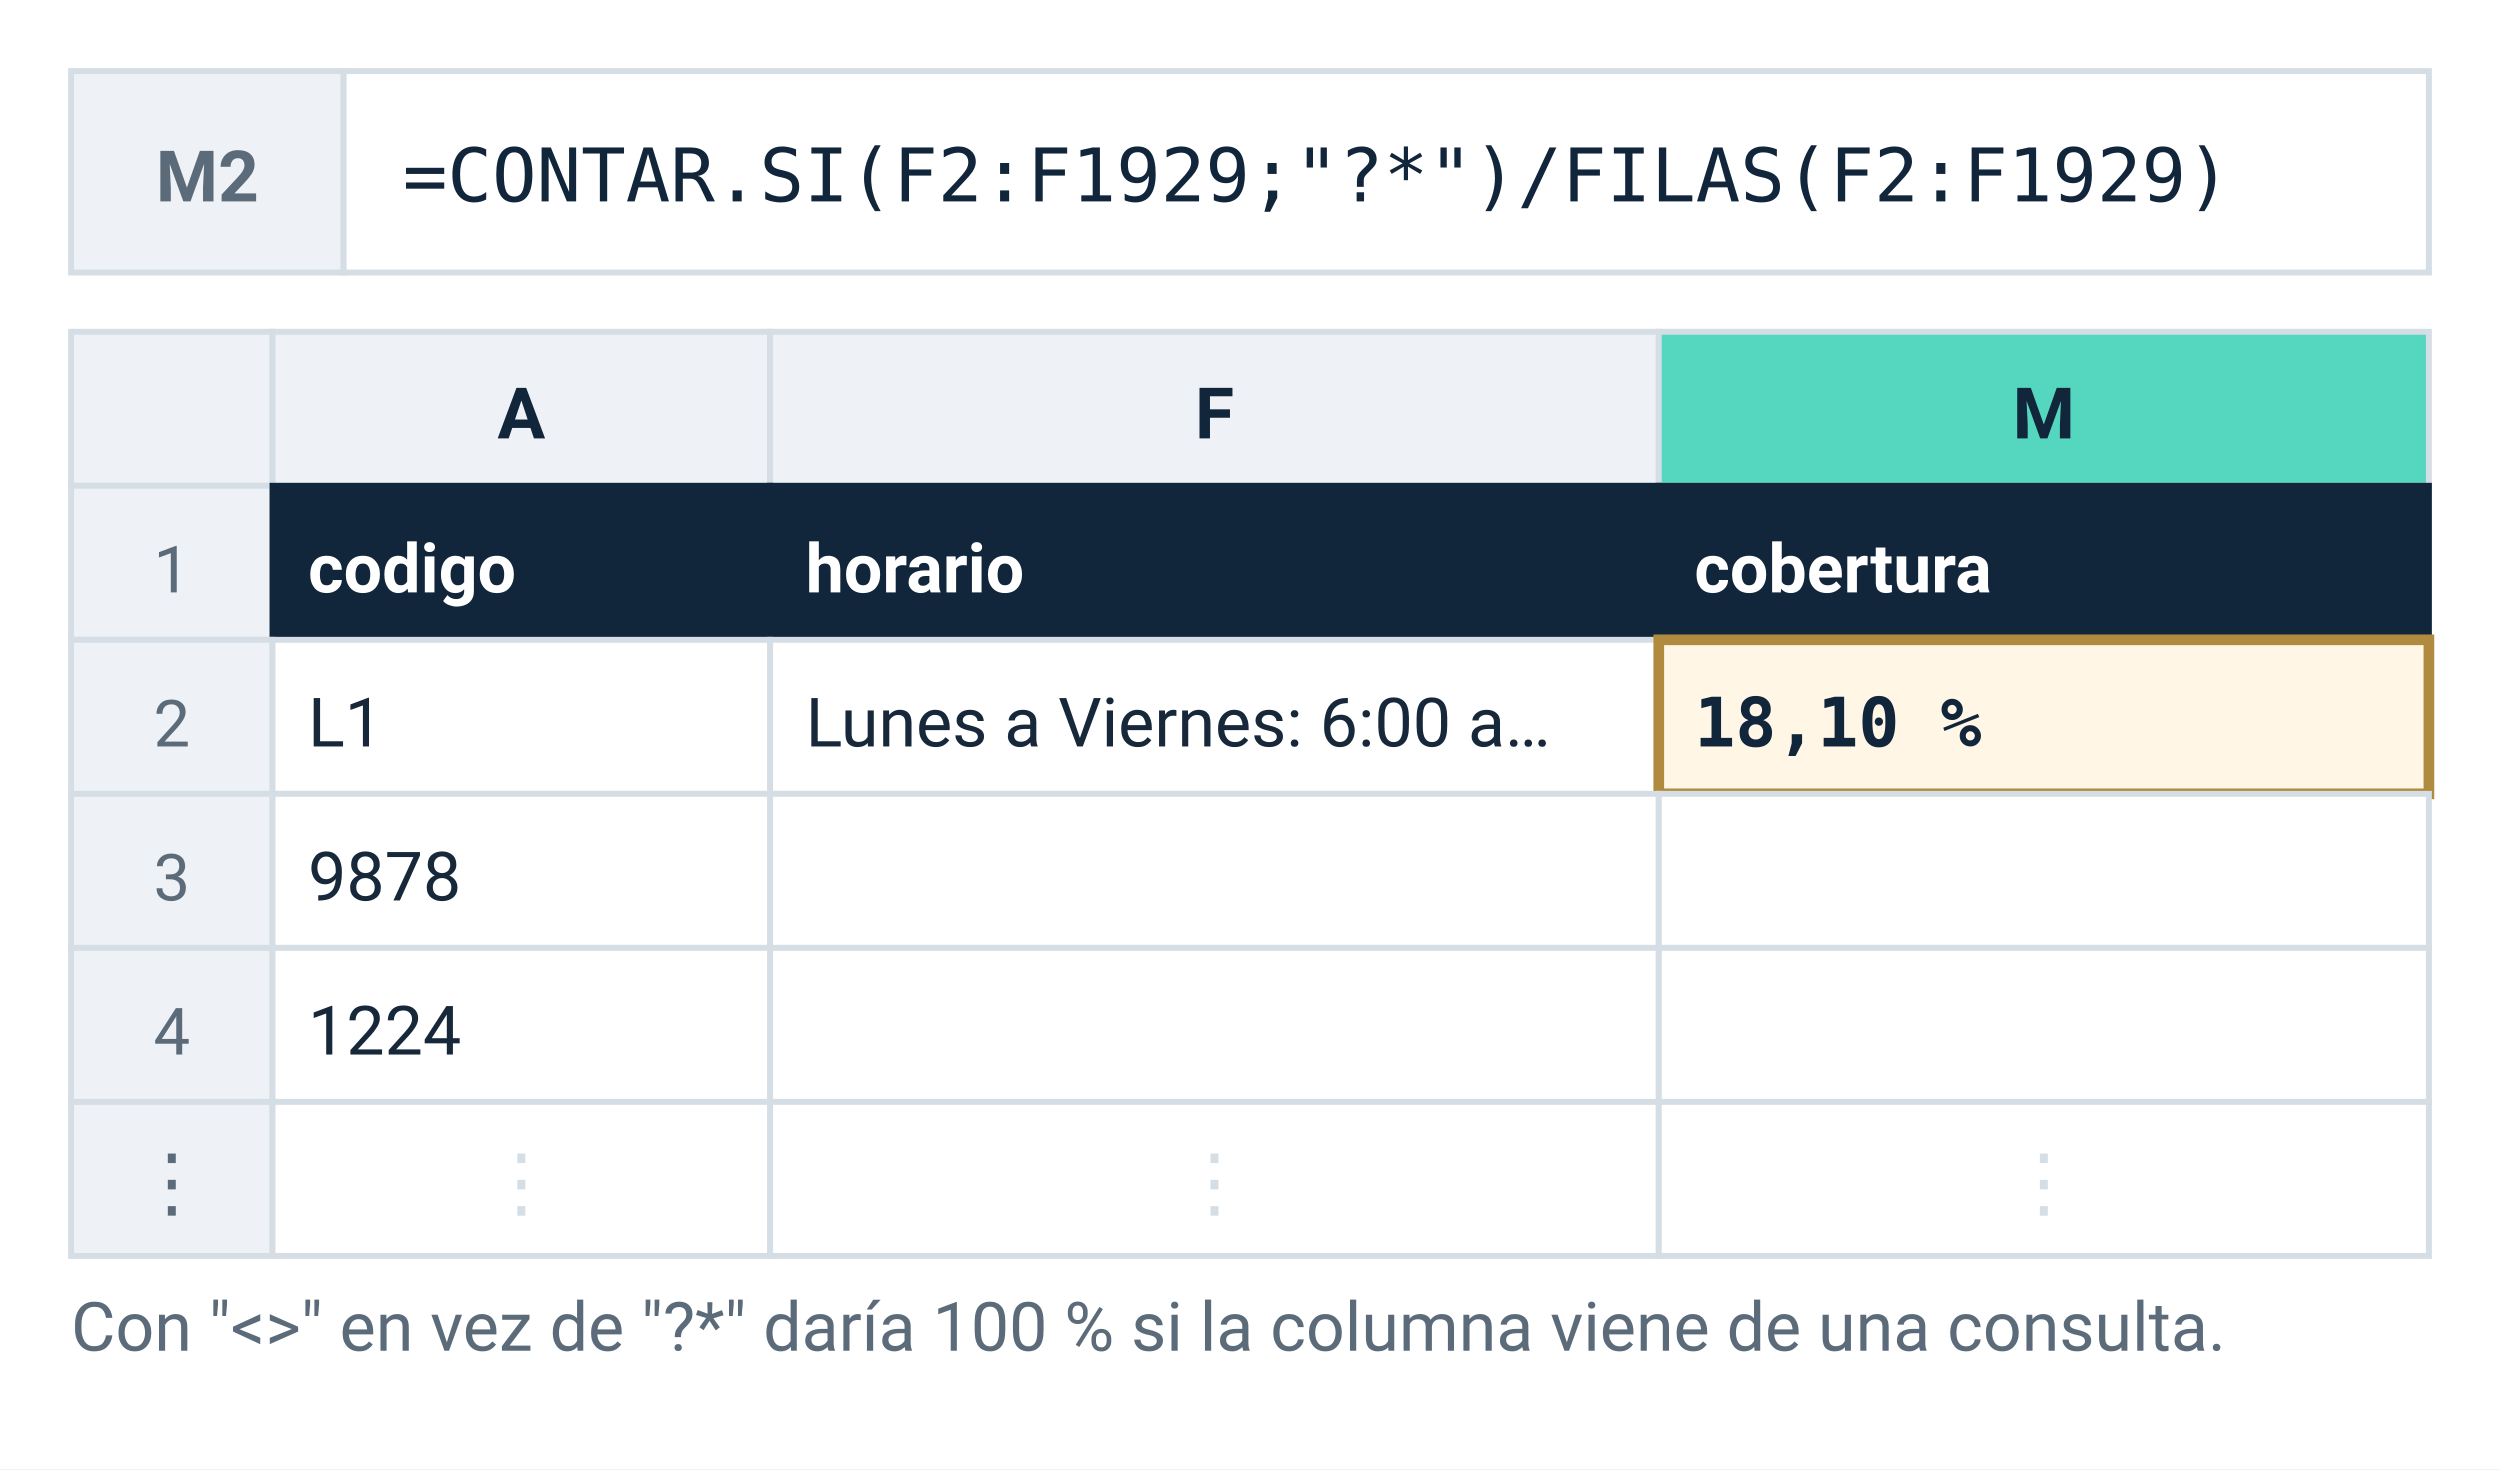
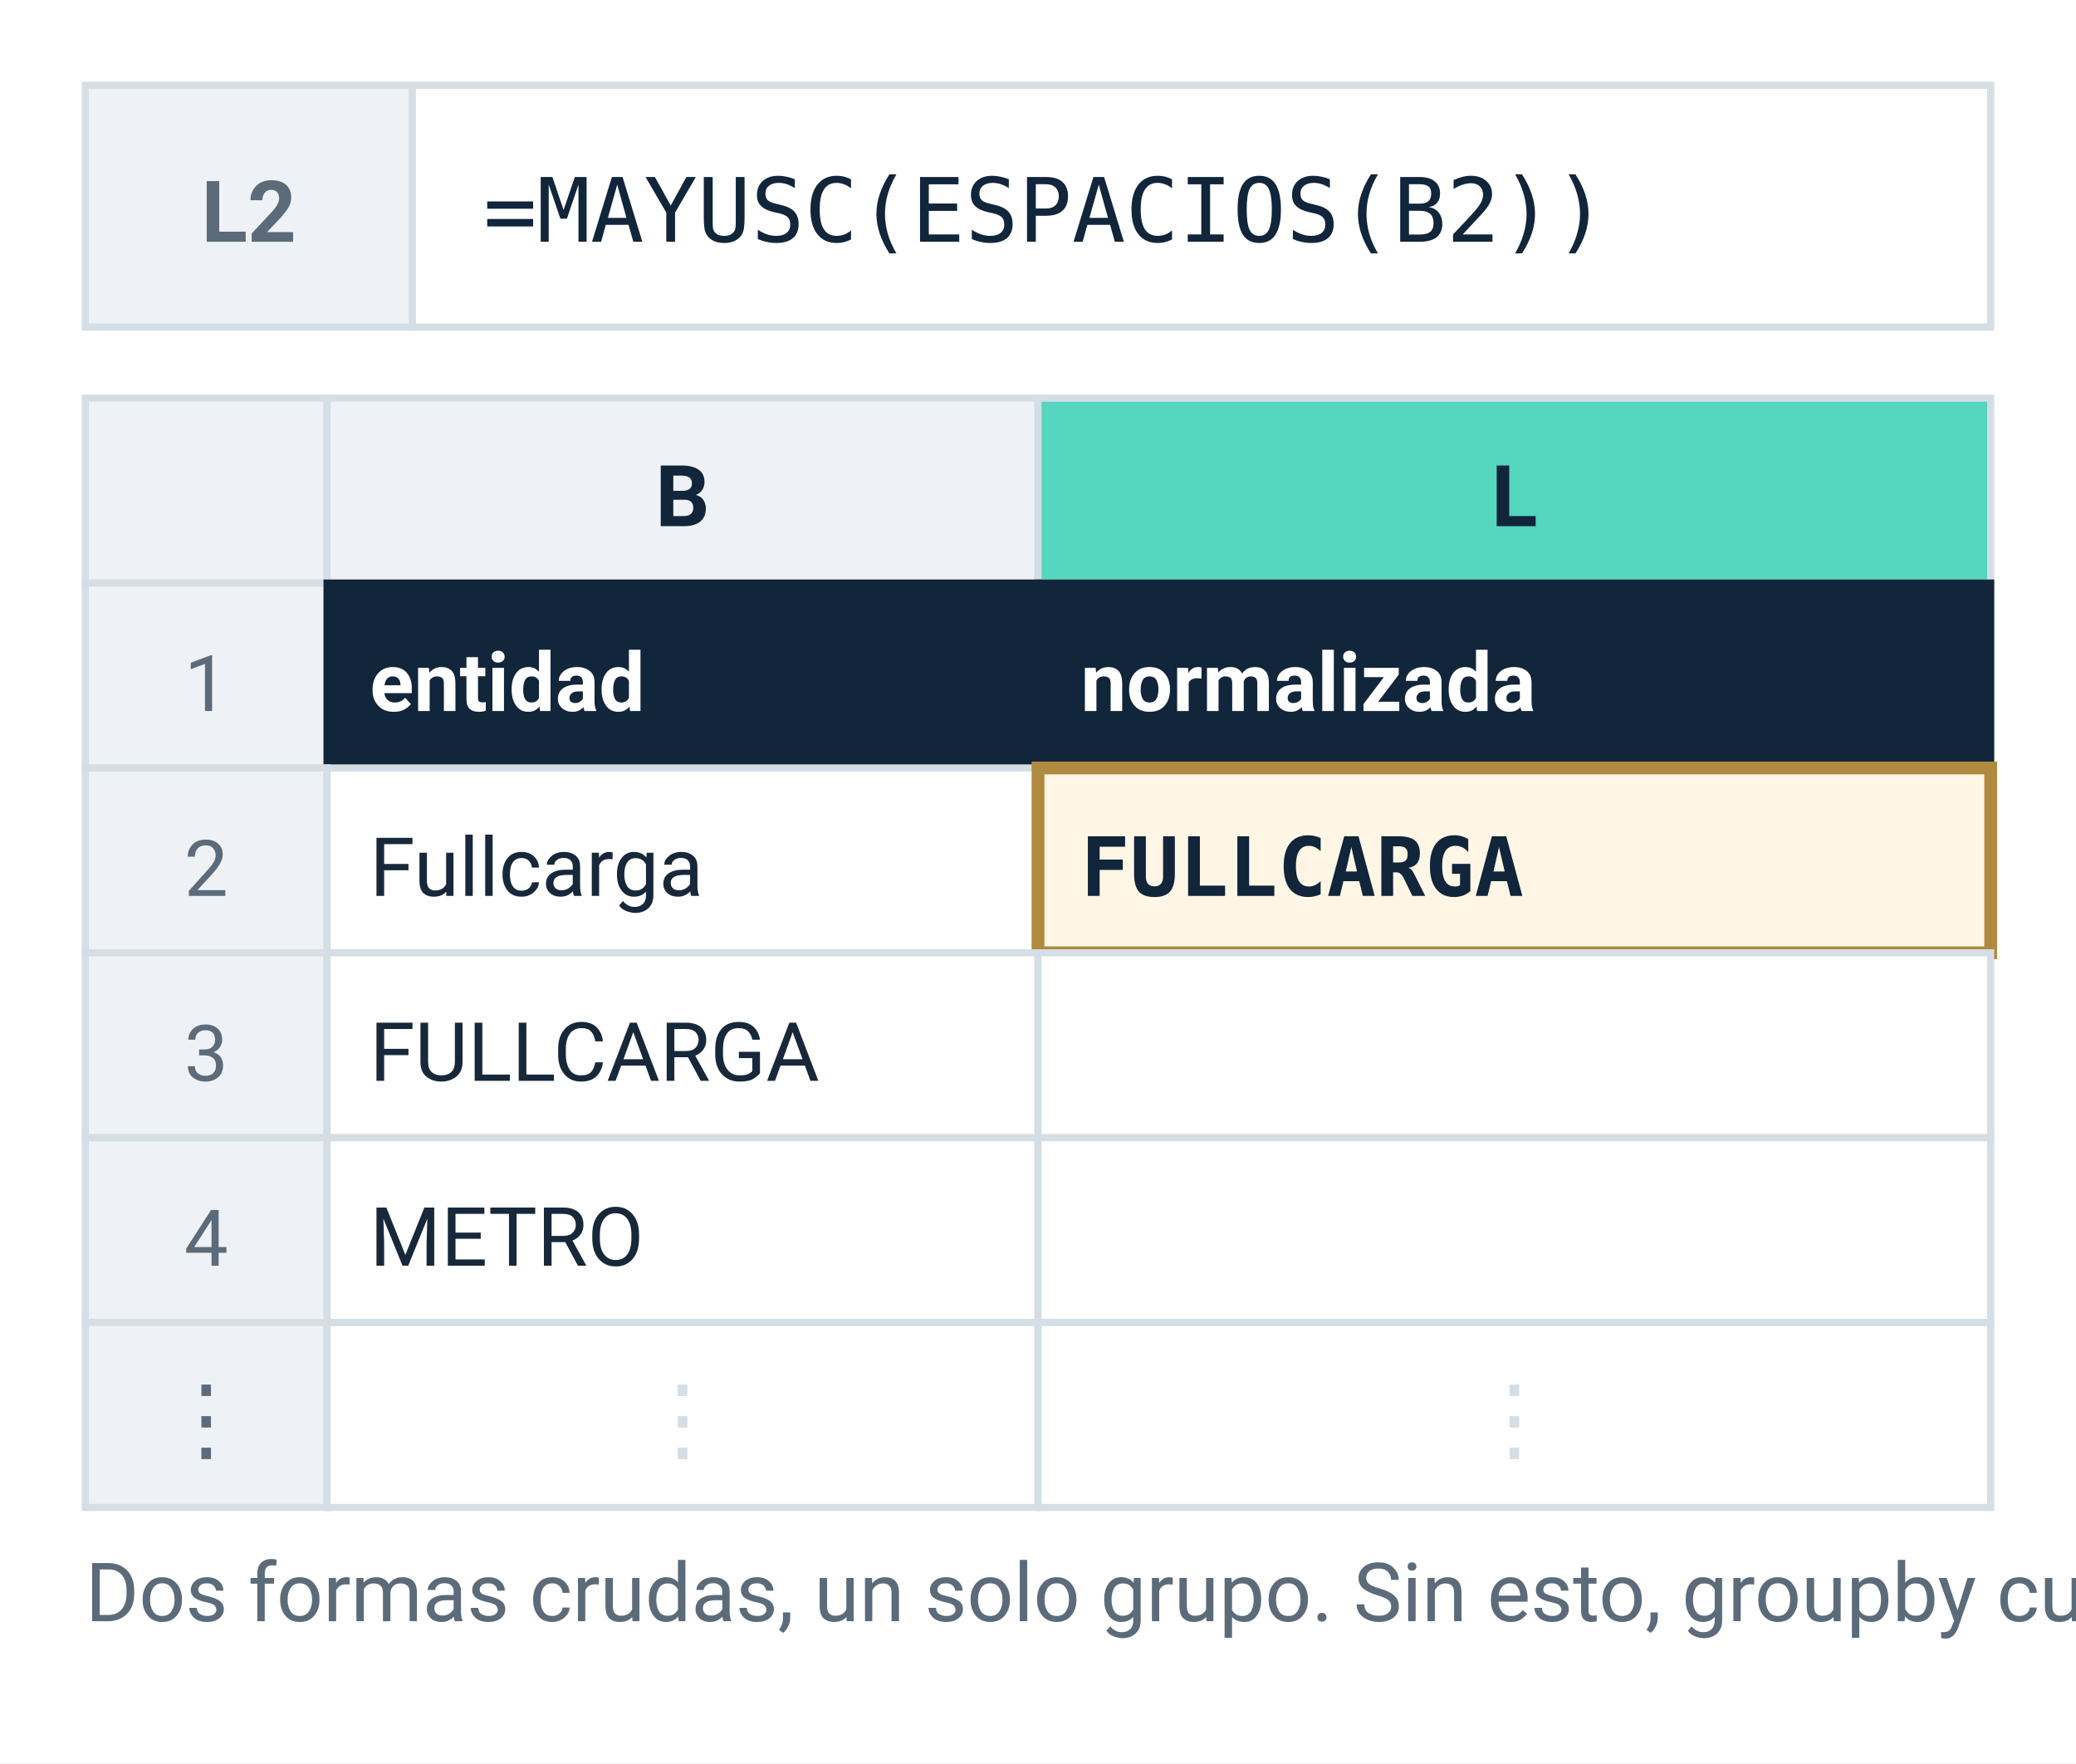
- <svg xmlns="http://www.w3.org/2000/svg" width="422" height="248" viewBox="0 0 422 248" role="img">
-   <rect width="422" height="248" fill="#FFFFFF" />
+ <svg xmlns="http://www.w3.org/2000/svg" width="292" height="248" viewBox="0 0 292 248" role="img">
+   <rect width="292" height="248" fill="#FFFFFF" />
  <rect x="12.0" y="12.0" width="46.0" height="34.0" fill="#EEF2F6" stroke="#D5DDE5" stroke-width="1" />
-   <text x="35.0" y="34.0" fill="#5C6B7A" font-size="12" font-weight="600" text-anchor="middle" font-family="system-ui, -apple-system, Segoe UI, Roboto, sans-serif">M2</text>
-   <rect x="58.0" y="12.0" width="352.0" height="34.0" fill="#FFFFFF" stroke="#D5DDE5" stroke-width="1" />
-   <text x="68.0" y="34.0" fill="#11253B" font-size="12.5" font-weight="normal" text-anchor="start" font-family="ui-monospace, SFMono-Regular, Consolas, monospace">=CONTAR.SI(F2:F1929;"?*")/FILAS(F2:F1929)</text>
+   <text x="35.0" y="34.0" fill="#5C6B7A" font-size="12" font-weight="600" text-anchor="middle" font-family="system-ui, -apple-system, Segoe UI, Roboto, sans-serif">L2</text>
+   <rect x="58.0" y="12.0" width="222.0" height="34.0" fill="#FFFFFF" stroke="#D5DDE5" stroke-width="1" />
+   <text x="68.0" y="34.0" fill="#11253B" font-size="12.5" font-weight="normal" text-anchor="start" font-family="ui-monospace, SFMono-Regular, Consolas, monospace">=MAYUSC(ESPACIOS(B2))</text>
  <rect x="12.0" y="56.0" width="34.0" height="26.0" fill="#EEF2F6" stroke="#D5DDE5" stroke-width="1" />
-   <rect x="46.0" y="56.0" width="84.0" height="26.0" fill="#EEF2F6" stroke="#D5DDE5" stroke-width="1" />
-   <text x="88.0" y="74.0" fill="#11253B" font-size="12" font-weight="700" text-anchor="middle" font-family="system-ui, -apple-system, Segoe UI, Roboto, sans-serif">A</text>
-   <rect x="130.0" y="56.0" width="150.0" height="26.0" fill="#EEF2F6" stroke="#D5DDE5" stroke-width="1" />
-   <text x="205.0" y="74.0" fill="#11253B" font-size="12" font-weight="700" text-anchor="middle" font-family="system-ui, -apple-system, Segoe UI, Roboto, sans-serif">F</text>
-   <rect x="280.0" y="56.0" width="130.0" height="26.0" fill="#55D6BE" stroke="#D5DDE5" stroke-width="1" />
-   <text x="345.0" y="74.0" fill="#11253B" font-size="12" font-weight="700" text-anchor="middle" font-family="system-ui, -apple-system, Segoe UI, Roboto, sans-serif">M</text>
+   <rect x="46.0" y="56.0" width="100.0" height="26.0" fill="#EEF2F6" stroke="#D5DDE5" stroke-width="1" />
+   <text x="96.0" y="74.0" fill="#11253B" font-size="12" font-weight="700" text-anchor="middle" font-family="system-ui, -apple-system, Segoe UI, Roboto, sans-serif">B</text>
+   <rect x="146.0" y="56.0" width="134.0" height="26.0" fill="#55D6BE" stroke="#D5DDE5" stroke-width="1" />
+   <text x="213.0" y="74.0" fill="#11253B" font-size="12" font-weight="700" text-anchor="middle" font-family="system-ui, -apple-system, Segoe UI, Roboto, sans-serif">L</text>
  <rect x="12.0" y="82.0" width="34.0" height="26.0" fill="#EEF2F6" stroke="#D5DDE5" stroke-width="1" />
  <text x="29.0" y="100.0" fill="#5C6B7A" font-size="11" font-weight="normal" text-anchor="middle" font-family="system-ui, -apple-system, Segoe UI, Roboto, sans-serif">1</text>
-   <rect x="46.0" y="82.0" width="84.0" height="26.0" fill="#11253B" stroke="#11253B" stroke-width="1" />
-   <text x="52.0" y="100.0" fill="#FFFFFF" font-size="11.5" font-weight="600" text-anchor="start" font-family="system-ui, -apple-system, Segoe UI, Roboto, sans-serif">codigo</text>
-   <rect x="130.0" y="82.0" width="150.0" height="26.0" fill="#11253B" stroke="#11253B" stroke-width="1" />
-   <text x="136.0" y="100.0" fill="#FFFFFF" font-size="11.5" font-weight="600" text-anchor="start" font-family="system-ui, -apple-system, Segoe UI, Roboto, sans-serif">horario</text>
-   <rect x="280.0" y="82.0" width="130.0" height="26.0" fill="#11253B" stroke="#11253B" stroke-width="1" />
-   <text x="286.0" y="100.0" fill="#FFFFFF" font-size="11.5" font-weight="600" text-anchor="start" font-family="system-ui, -apple-system, Segoe UI, Roboto, sans-serif">cobertura</text>
+   <rect x="46.0" y="82.0" width="100.0" height="26.0" fill="#11253B" stroke="#11253B" stroke-width="1" />
+   <text x="52.0" y="100.0" fill="#FFFFFF" font-size="11.5" font-weight="600" text-anchor="start" font-family="system-ui, -apple-system, Segoe UI, Roboto, sans-serif">entidad</text>
+   <rect x="146.0" y="82.0" width="134.0" height="26.0" fill="#11253B" stroke="#11253B" stroke-width="1" />
+   <text x="152.0" y="100.0" fill="#FFFFFF" font-size="11.5" font-weight="600" text-anchor="start" font-family="system-ui, -apple-system, Segoe UI, Roboto, sans-serif">normalizada</text>
  <rect x="12.0" y="108.0" width="34.0" height="26.0" fill="#EEF2F6" stroke="#D5DDE5" stroke-width="1" />
  <text x="29.0" y="126.0" fill="#5C6B7A" font-size="11" font-weight="normal" text-anchor="middle" font-family="system-ui, -apple-system, Segoe UI, Roboto, sans-serif">2</text>
-   <rect x="46.0" y="108.0" width="84.0" height="26.0" fill="#FFFFFF" stroke="#D5DDE5" stroke-width="1" />
-   <text x="52.0" y="126.0" fill="#17283A" font-size="11.5" font-weight="normal" text-anchor="start" font-family="system-ui, -apple-system, Segoe UI, Roboto, sans-serif">L1</text>
-   <rect x="130.0" y="108.0" width="150.0" height="26.0" fill="#FFFFFF" stroke="#D5DDE5" stroke-width="1" />
-   <text x="136.0" y="126.0" fill="#17283A" font-size="11.5" font-weight="normal" text-anchor="start" font-family="system-ui, -apple-system, Segoe UI, Roboto, sans-serif">Lunes a Viernes: 6:00 a…</text>
-   <rect x="280.0" y="108.0" width="130.0" height="26.0" fill="#FFF6E5" stroke="#B08A3E" stroke-width="1.8" />
-   <text x="286.0" y="126.0" fill="#11253B" font-size="11.5" font-weight="700" text-anchor="start" font-family="ui-monospace, SFMono-Regular, Consolas, monospace">18,10 %</text>
+   <rect x="46.0" y="108.0" width="100.0" height="26.0" fill="#FFFFFF" stroke="#D5DDE5" stroke-width="1" />
+   <text x="52.0" y="126.0" fill="#17283A" font-size="11.5" font-weight="normal" text-anchor="start" font-family="system-ui, -apple-system, Segoe UI, Roboto, sans-serif">Fullcarga</text>
+   <rect x="146.0" y="108.0" width="134.0" height="26.0" fill="#FFF6E5" stroke="#B08A3E" stroke-width="1.8" />
+   <text x="152.0" y="126.0" fill="#11253B" font-size="11.5" font-weight="700" text-anchor="start" font-family="ui-monospace, SFMono-Regular, Consolas, monospace">FULLCARGA</text>
  <rect x="12.0" y="134.0" width="34.0" height="26.0" fill="#EEF2F6" stroke="#D5DDE5" stroke-width="1" />
  <text x="29.0" y="152.0" fill="#5C6B7A" font-size="11" font-weight="normal" text-anchor="middle" font-family="system-ui, -apple-system, Segoe UI, Roboto, sans-serif">3</text>
-   <rect x="46.0" y="134.0" width="84.0" height="26.0" fill="#FFFFFF" stroke="#D5DDE5" stroke-width="1" />
-   <text x="52.0" y="152.0" fill="#17283A" font-size="11.5" font-weight="normal" text-anchor="start" font-family="system-ui, -apple-system, Segoe UI, Roboto, sans-serif">9878</text>
-   <rect x="130.0" y="134.0" width="150.0" height="26.0" fill="#FFFFFF" stroke="#D5DDE5" stroke-width="1" />
-   <rect x="280.0" y="134.0" width="130.0" height="26.0" fill="#FFFFFF" stroke="#D5DDE5" stroke-width="1" />
+   <rect x="46.0" y="134.0" width="100.0" height="26.0" fill="#FFFFFF" stroke="#D5DDE5" stroke-width="1" />
+   <text x="52.0" y="152.0" fill="#17283A" font-size="11.5" font-weight="normal" text-anchor="start" font-family="system-ui, -apple-system, Segoe UI, Roboto, sans-serif">FULLCARGA</text>
+   <rect x="146.0" y="134.0" width="134.0" height="26.0" fill="#FFFFFF" stroke="#D5DDE5" stroke-width="1" />
  <rect x="12.0" y="160.0" width="34.0" height="26.0" fill="#EEF2F6" stroke="#D5DDE5" stroke-width="1" />
  <text x="29.0" y="178.0" fill="#5C6B7A" font-size="11" font-weight="normal" text-anchor="middle" font-family="system-ui, -apple-system, Segoe UI, Roboto, sans-serif">4</text>
-   <rect x="46.0" y="160.0" width="84.0" height="26.0" fill="#FFFFFF" stroke="#D5DDE5" stroke-width="1" />
-   <text x="52.0" y="178.0" fill="#17283A" font-size="11.5" font-weight="normal" text-anchor="start" font-family="system-ui, -apple-system, Segoe UI, Roboto, sans-serif">1224</text>
-   <rect x="130.0" y="160.0" width="150.0" height="26.0" fill="#FFFFFF" stroke="#D5DDE5" stroke-width="1" />
-   <rect x="280.0" y="160.0" width="130.0" height="26.0" fill="#FFFFFF" stroke="#D5DDE5" stroke-width="1" />
+   <rect x="46.0" y="160.0" width="100.0" height="26.0" fill="#FFFFFF" stroke="#D5DDE5" stroke-width="1" />
+   <text x="52.0" y="178.0" fill="#17283A" font-size="11.5" font-weight="normal" text-anchor="start" font-family="system-ui, -apple-system, Segoe UI, Roboto, sans-serif">METRO</text>
+   <rect x="146.0" y="160.0" width="134.0" height="26.0" fill="#FFFFFF" stroke="#D5DDE5" stroke-width="1" />
  <rect x="12.0" y="186.0" width="34.0" height="26.0" fill="#EEF2F6" stroke="#D5DDE5" stroke-width="1" />
  <text x="29.0" y="204.0" fill="#5C6B7A" font-size="13" font-weight="normal" text-anchor="middle" font-family="system-ui, -apple-system, Segoe UI, Roboto, sans-serif">⋮</text>
-   <rect x="46.0" y="186.0" width="84.0" height="26.0" fill="#FFFFFF" stroke="#D5DDE5" stroke-width="1" />
-   <text x="88.0" y="204.0" fill="#D5DDE5" font-size="13" font-weight="normal" text-anchor="middle" font-family="system-ui, -apple-system, Segoe UI, Roboto, sans-serif">⋮</text>
-   <rect x="130.0" y="186.0" width="150.0" height="26.0" fill="#FFFFFF" stroke="#D5DDE5" stroke-width="1" />
-   <text x="205.0" y="204.0" fill="#D5DDE5" font-size="13" font-weight="normal" text-anchor="middle" font-family="system-ui, -apple-system, Segoe UI, Roboto, sans-serif">⋮</text>
-   <rect x="280.0" y="186.0" width="130.0" height="26.0" fill="#FFFFFF" stroke="#D5DDE5" stroke-width="1" />
-   <text x="345.0" y="204.0" fill="#D5DDE5" font-size="13" font-weight="normal" text-anchor="middle" font-family="system-ui, -apple-system, Segoe UI, Roboto, sans-serif">⋮</text>
-   <text x="12.0" y="228.0" fill="#5C6B7A" font-size="11.5" font-weight="normal" text-anchor="start" font-family="system-ui, -apple-system, Segoe UI, Roboto, sans-serif">Con "&lt;&gt;" en vez de "?*" daría 100 % si la columna viene de una consulta.</text>
+   <rect x="46.0" y="186.0" width="100.0" height="26.0" fill="#FFFFFF" stroke="#D5DDE5" stroke-width="1" />
+   <text x="96.0" y="204.0" fill="#D5DDE5" font-size="13" font-weight="normal" text-anchor="middle" font-family="system-ui, -apple-system, Segoe UI, Roboto, sans-serif">⋮</text>
+   <rect x="146.0" y="186.0" width="134.0" height="26.0" fill="#FFFFFF" stroke="#D5DDE5" stroke-width="1" />
+   <text x="213.0" y="204.0" fill="#D5DDE5" font-size="13" font-weight="normal" text-anchor="middle" font-family="system-ui, -apple-system, Segoe UI, Roboto, sans-serif">⋮</text>
+   <text x="12.0" y="228.0" fill="#5C6B7A" font-size="11.5" font-weight="normal" text-anchor="start" font-family="system-ui, -apple-system, Segoe UI, Roboto, sans-serif">Dos formas crudas, un solo grupo. Sin esto, groupby cuenta dos.</text>
</svg>
